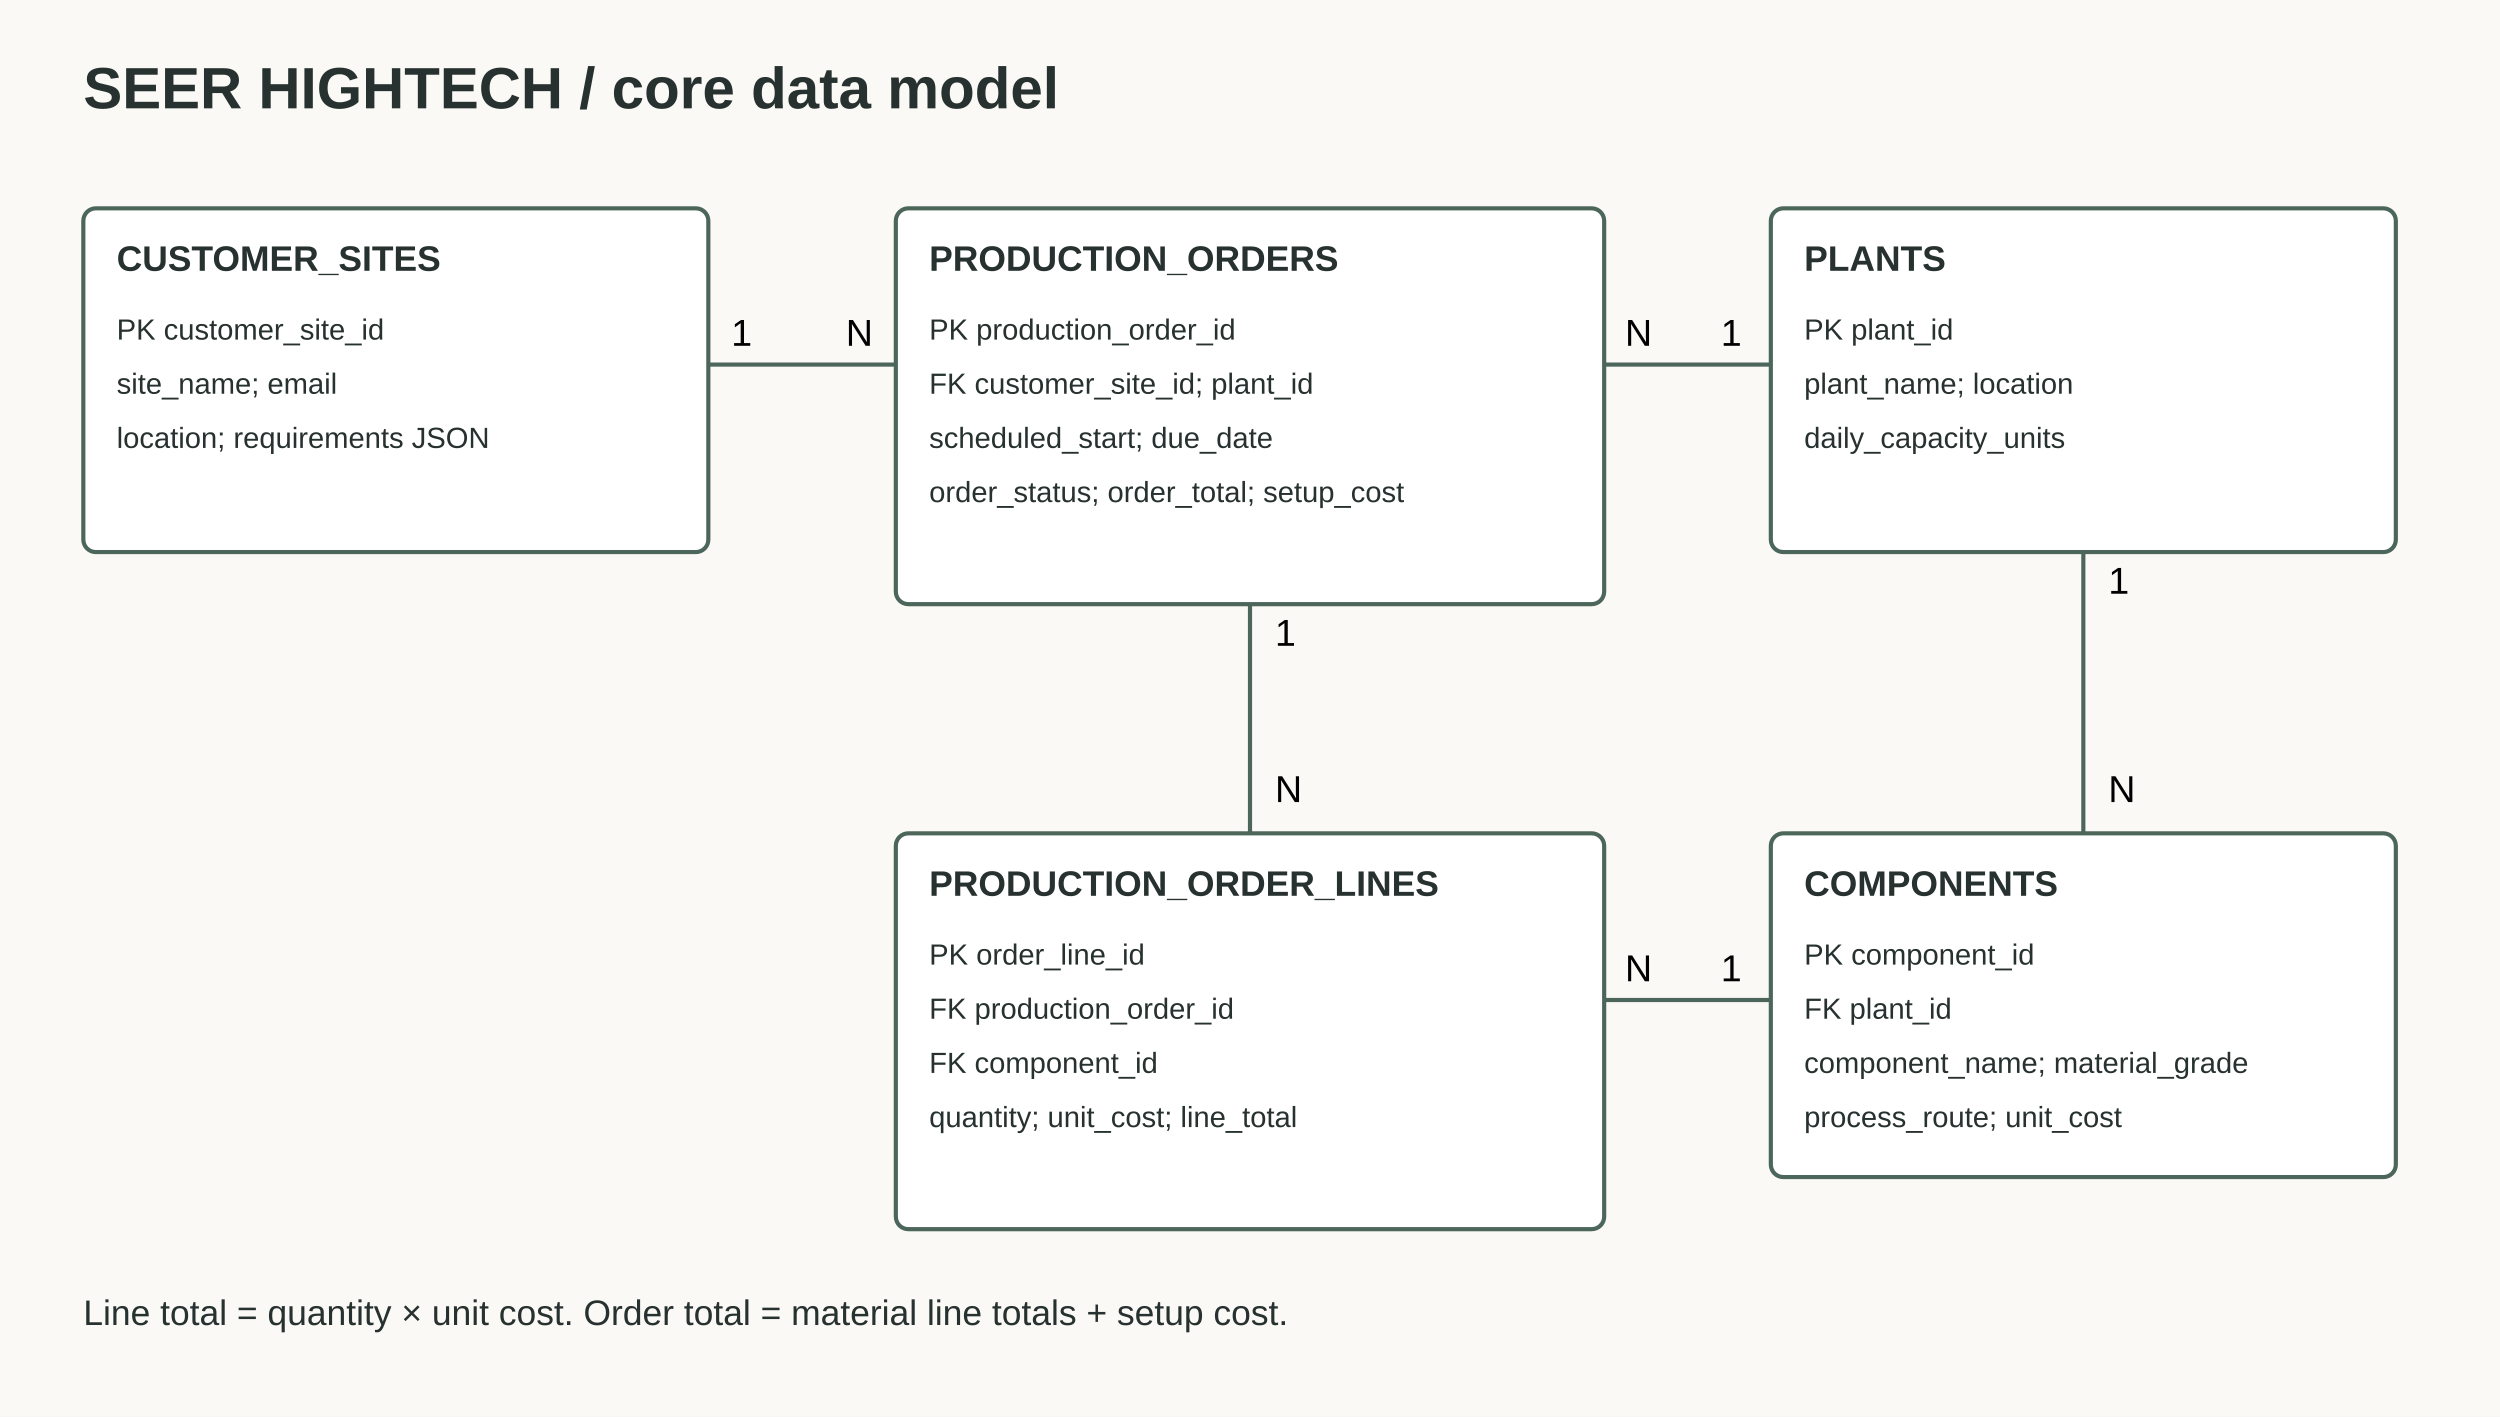
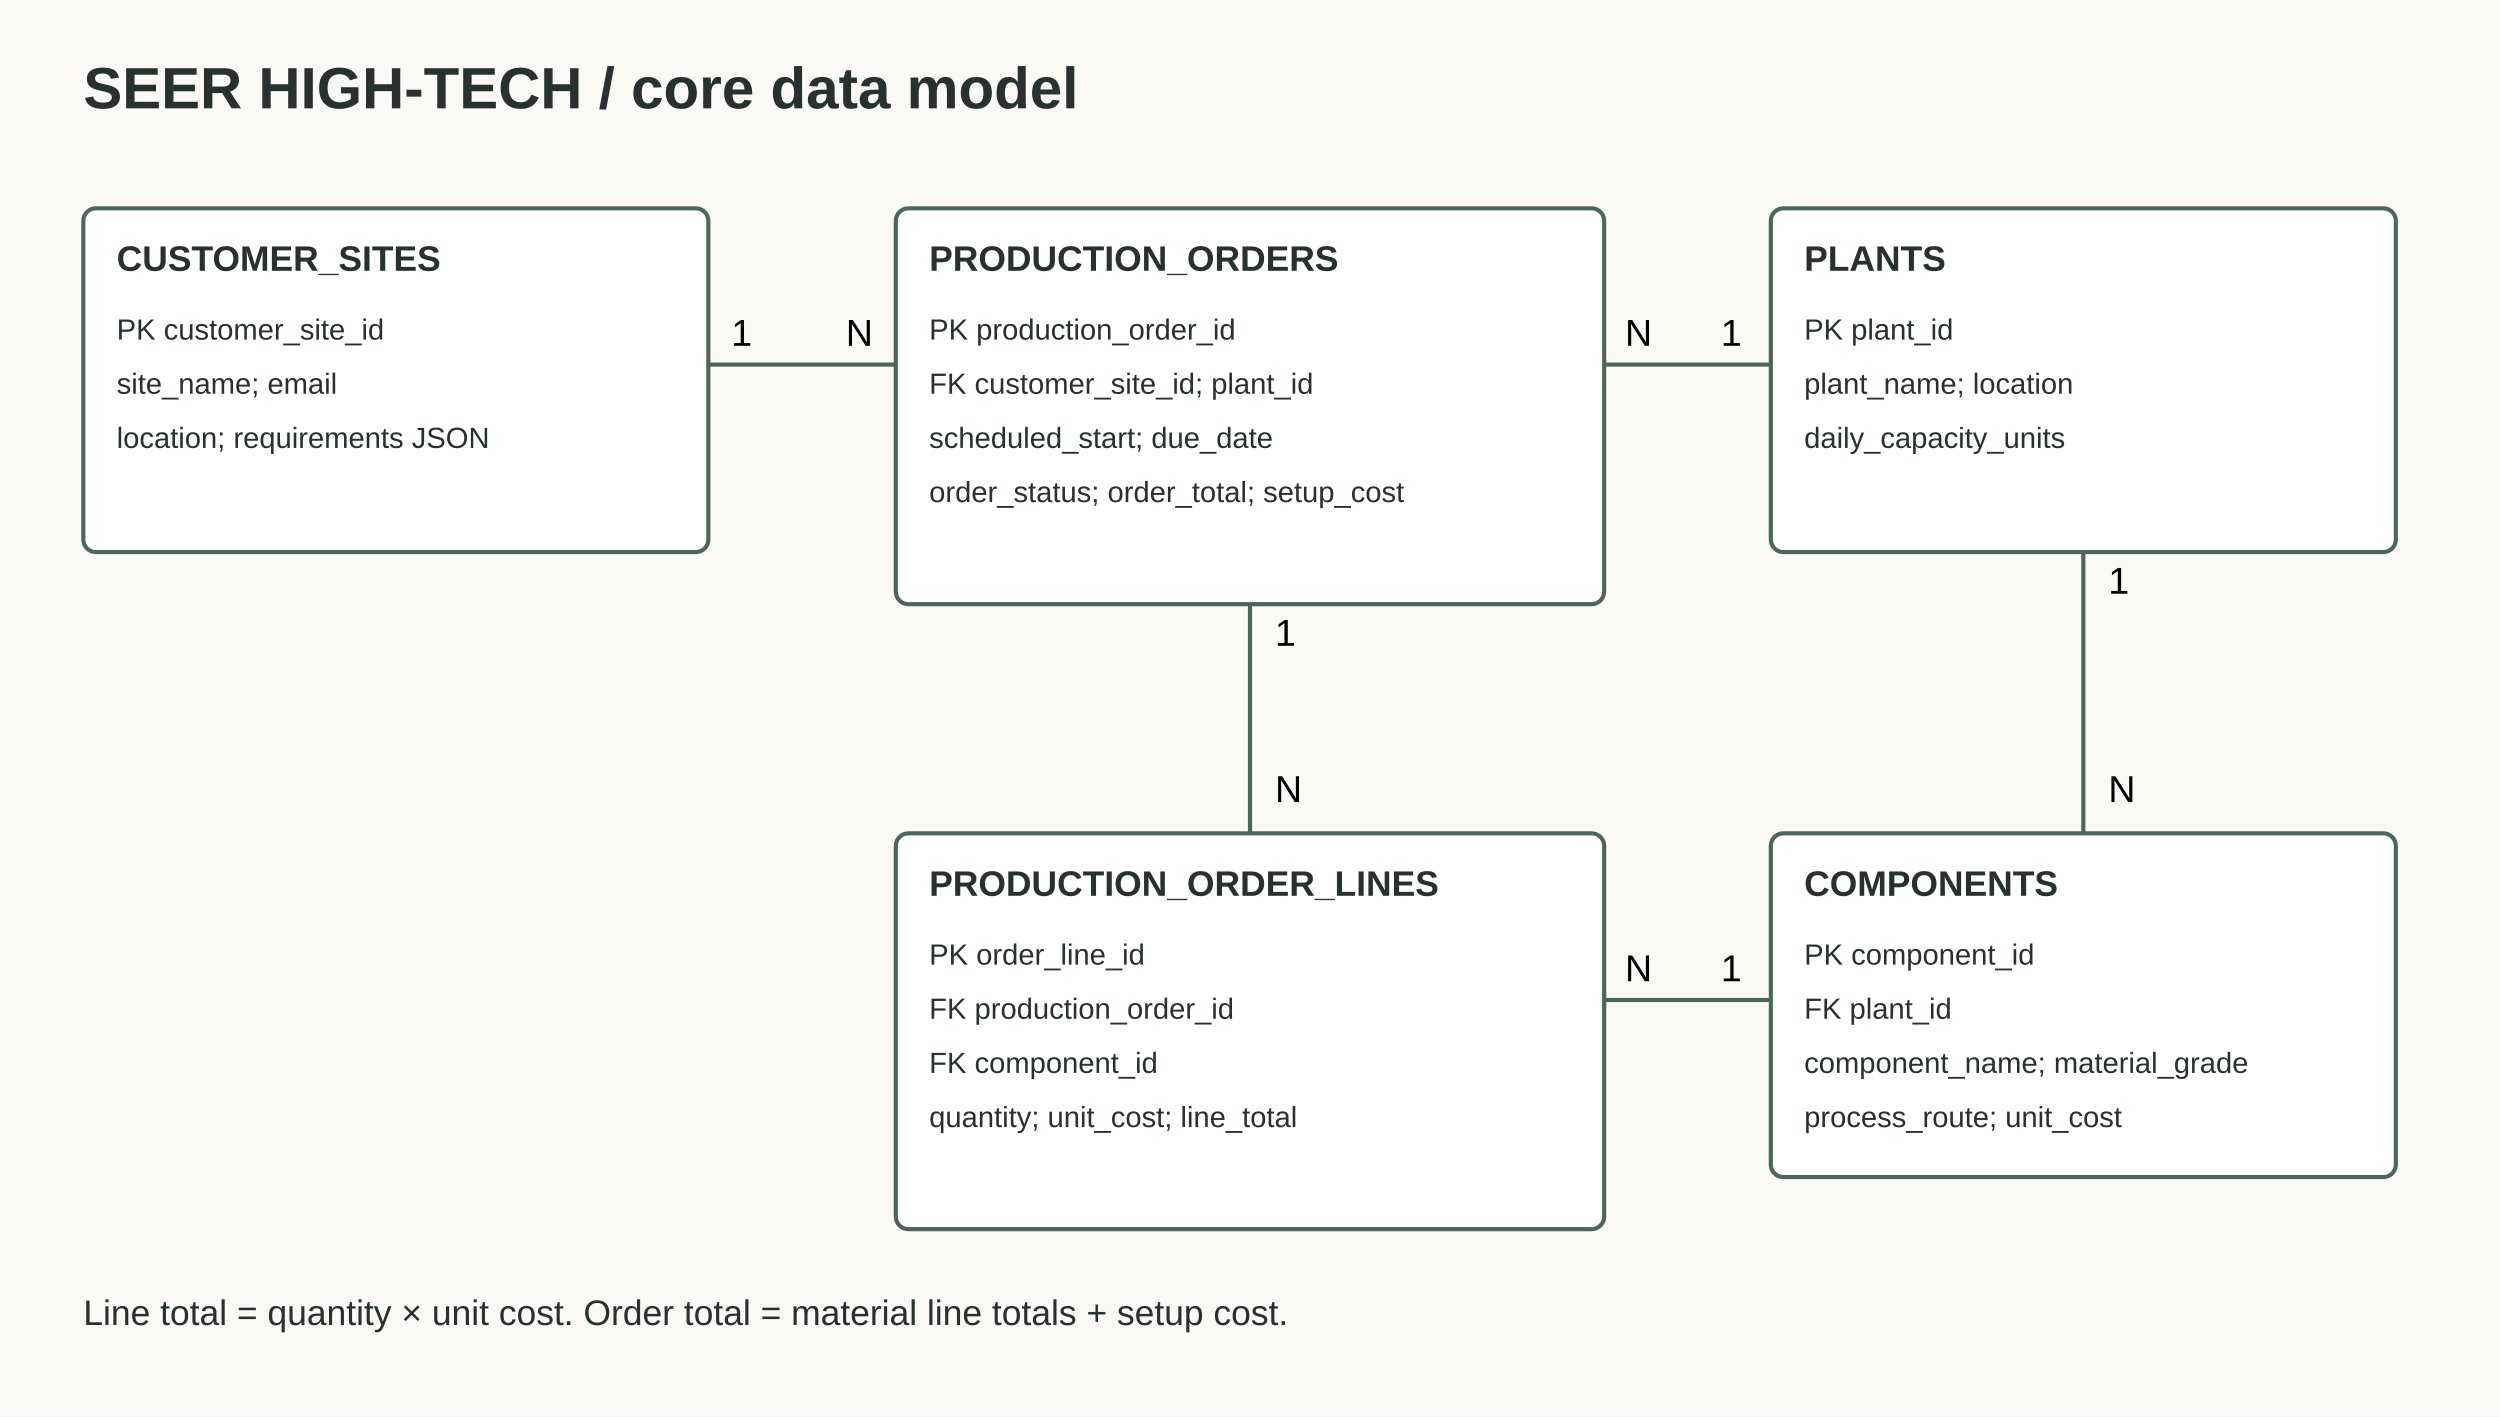
<svg xmlns="http://www.w3.org/2000/svg" width="1200" height="680" viewBox="0 0 1200 680" role="img" aria-labelledby="title desc">
  <rect width="1200" height="680" fill="#faf9f6" />
-   <text x="40" y="52" font-family="Arial" font-size="28" font-weight="bold" fill="#27312f">SEER HIGHTECH / core data model</text>
+   <text x="40" y="52" font-family="Arial" font-size="28" font-weight="bold" fill="#27312f">SEER HIGH-TECH / core data model</text>
  <rect x="40" y="100" width="300" height="165" rx="6" fill="white" stroke="#4c665b" stroke-width="2" />
  <text x="56" y="130" font-family="Arial" font-size="17" font-weight="bold" fill="#27312f">CUSTOMER_SITES</text>
  <text x="56" y="163" font-family="Arial" font-size="14" fill="#27312f">PK customer_site_id</text>
  <text x="56" y="189" font-family="Arial" font-size="14" fill="#27312f">site_name; email</text>
  <text x="56" y="215" font-family="Arial" font-size="14" fill="#27312f">location; requirements JSON</text>
  <rect x="850" y="100" width="300" height="165" rx="6" fill="white" stroke="#4c665b" stroke-width="2" />
  <text x="866" y="130" font-family="Arial" font-size="17" font-weight="bold" fill="#27312f">PLANTS</text>
  <text x="866" y="163" font-family="Arial" font-size="14" fill="#27312f">PK plant_id</text>
  <text x="866" y="189" font-family="Arial" font-size="14" fill="#27312f">plant_name; location</text>
  <text x="866" y="215" font-family="Arial" font-size="14" fill="#27312f">daily_capacity_units</text>
  <rect x="430" y="100" width="340" height="190" rx="6" fill="white" stroke="#4c665b" stroke-width="2" />
  <text x="446" y="130" font-family="Arial" font-size="17" font-weight="bold" fill="#27312f">PRODUCTION_ORDERS</text>
  <text x="446" y="163" font-family="Arial" font-size="14" fill="#27312f">PK production_order_id</text>
  <text x="446" y="189" font-family="Arial" font-size="14" fill="#27312f">FK customer_site_id; plant_id</text>
  <text x="446" y="215" font-family="Arial" font-size="14" fill="#27312f">scheduled_start; due_date</text>
  <text x="446" y="241" font-family="Arial" font-size="14" fill="#27312f">order_status; order_total; setup_cost</text>
  <rect x="850" y="400" width="300" height="165" rx="6" fill="white" stroke="#4c665b" stroke-width="2" />
  <text x="866" y="430" font-family="Arial" font-size="17" font-weight="bold" fill="#27312f">COMPONENTS</text>
  <text x="866" y="463" font-family="Arial" font-size="14" fill="#27312f">PK component_id</text>
  <text x="866" y="489" font-family="Arial" font-size="14" fill="#27312f">FK plant_id</text>
  <text x="866" y="515" font-family="Arial" font-size="14" fill="#27312f">component_name; material_grade</text>
  <text x="866" y="541" font-family="Arial" font-size="14" fill="#27312f">process_route; unit_cost</text>
  <rect x="430" y="400" width="340" height="190" rx="6" fill="white" stroke="#4c665b" stroke-width="2" />
  <text x="446" y="430" font-family="Arial" font-size="17" font-weight="bold" fill="#27312f">PRODUCTION_ORDER_LINES</text>
  <text x="446" y="463" font-family="Arial" font-size="14" fill="#27312f">PK order_line_id</text>
  <text x="446" y="489" font-family="Arial" font-size="14" fill="#27312f">FK production_order_id</text>
  <text x="446" y="515" font-family="Arial" font-size="14" fill="#27312f">FK component_id</text>
  <text x="446" y="541" font-family="Arial" font-size="14" fill="#27312f">quantity; unit_cost; line_total</text>
  <path d="M340 175 H430" stroke="#4c665b" stroke-width="2" fill="none" />
  <text x="351" y="166" font-family="Arial" font-size="18">1</text>
  <text x="406" y="166" font-family="Arial" font-size="18">N</text>
  <path d="M850 175 H770" stroke="#4c665b" stroke-width="2" fill="none" />
  <text x="826" y="166" font-family="Arial" font-size="18">1</text>
  <text x="780" y="166" font-family="Arial" font-size="18">N</text>
  <path d="M1000 265 V400" stroke="#4c665b" stroke-width="2" fill="none" />
  <text x="1012" y="285" font-family="Arial" font-size="18">1</text>
  <text x="1012" y="385" font-family="Arial" font-size="18">N</text>
  <path d="M600 290 V400" stroke="#4c665b" stroke-width="2" fill="none" />
  <text x="612" y="310" font-family="Arial" font-size="18">1</text>
  <text x="612" y="385" font-family="Arial" font-size="18">N</text>
  <path d="M850 480 H770" stroke="#4c665b" stroke-width="2" fill="none" />
  <text x="826" y="471" font-family="Arial" font-size="18">1</text>
  <text x="780" y="471" font-family="Arial" font-size="18">N</text>
  <text x="40" y="636" font-family="Arial" font-size="17" fill="#27312f">Line total = quantity × unit cost. Order total = material line totals + setup cost.</text>
</svg>
